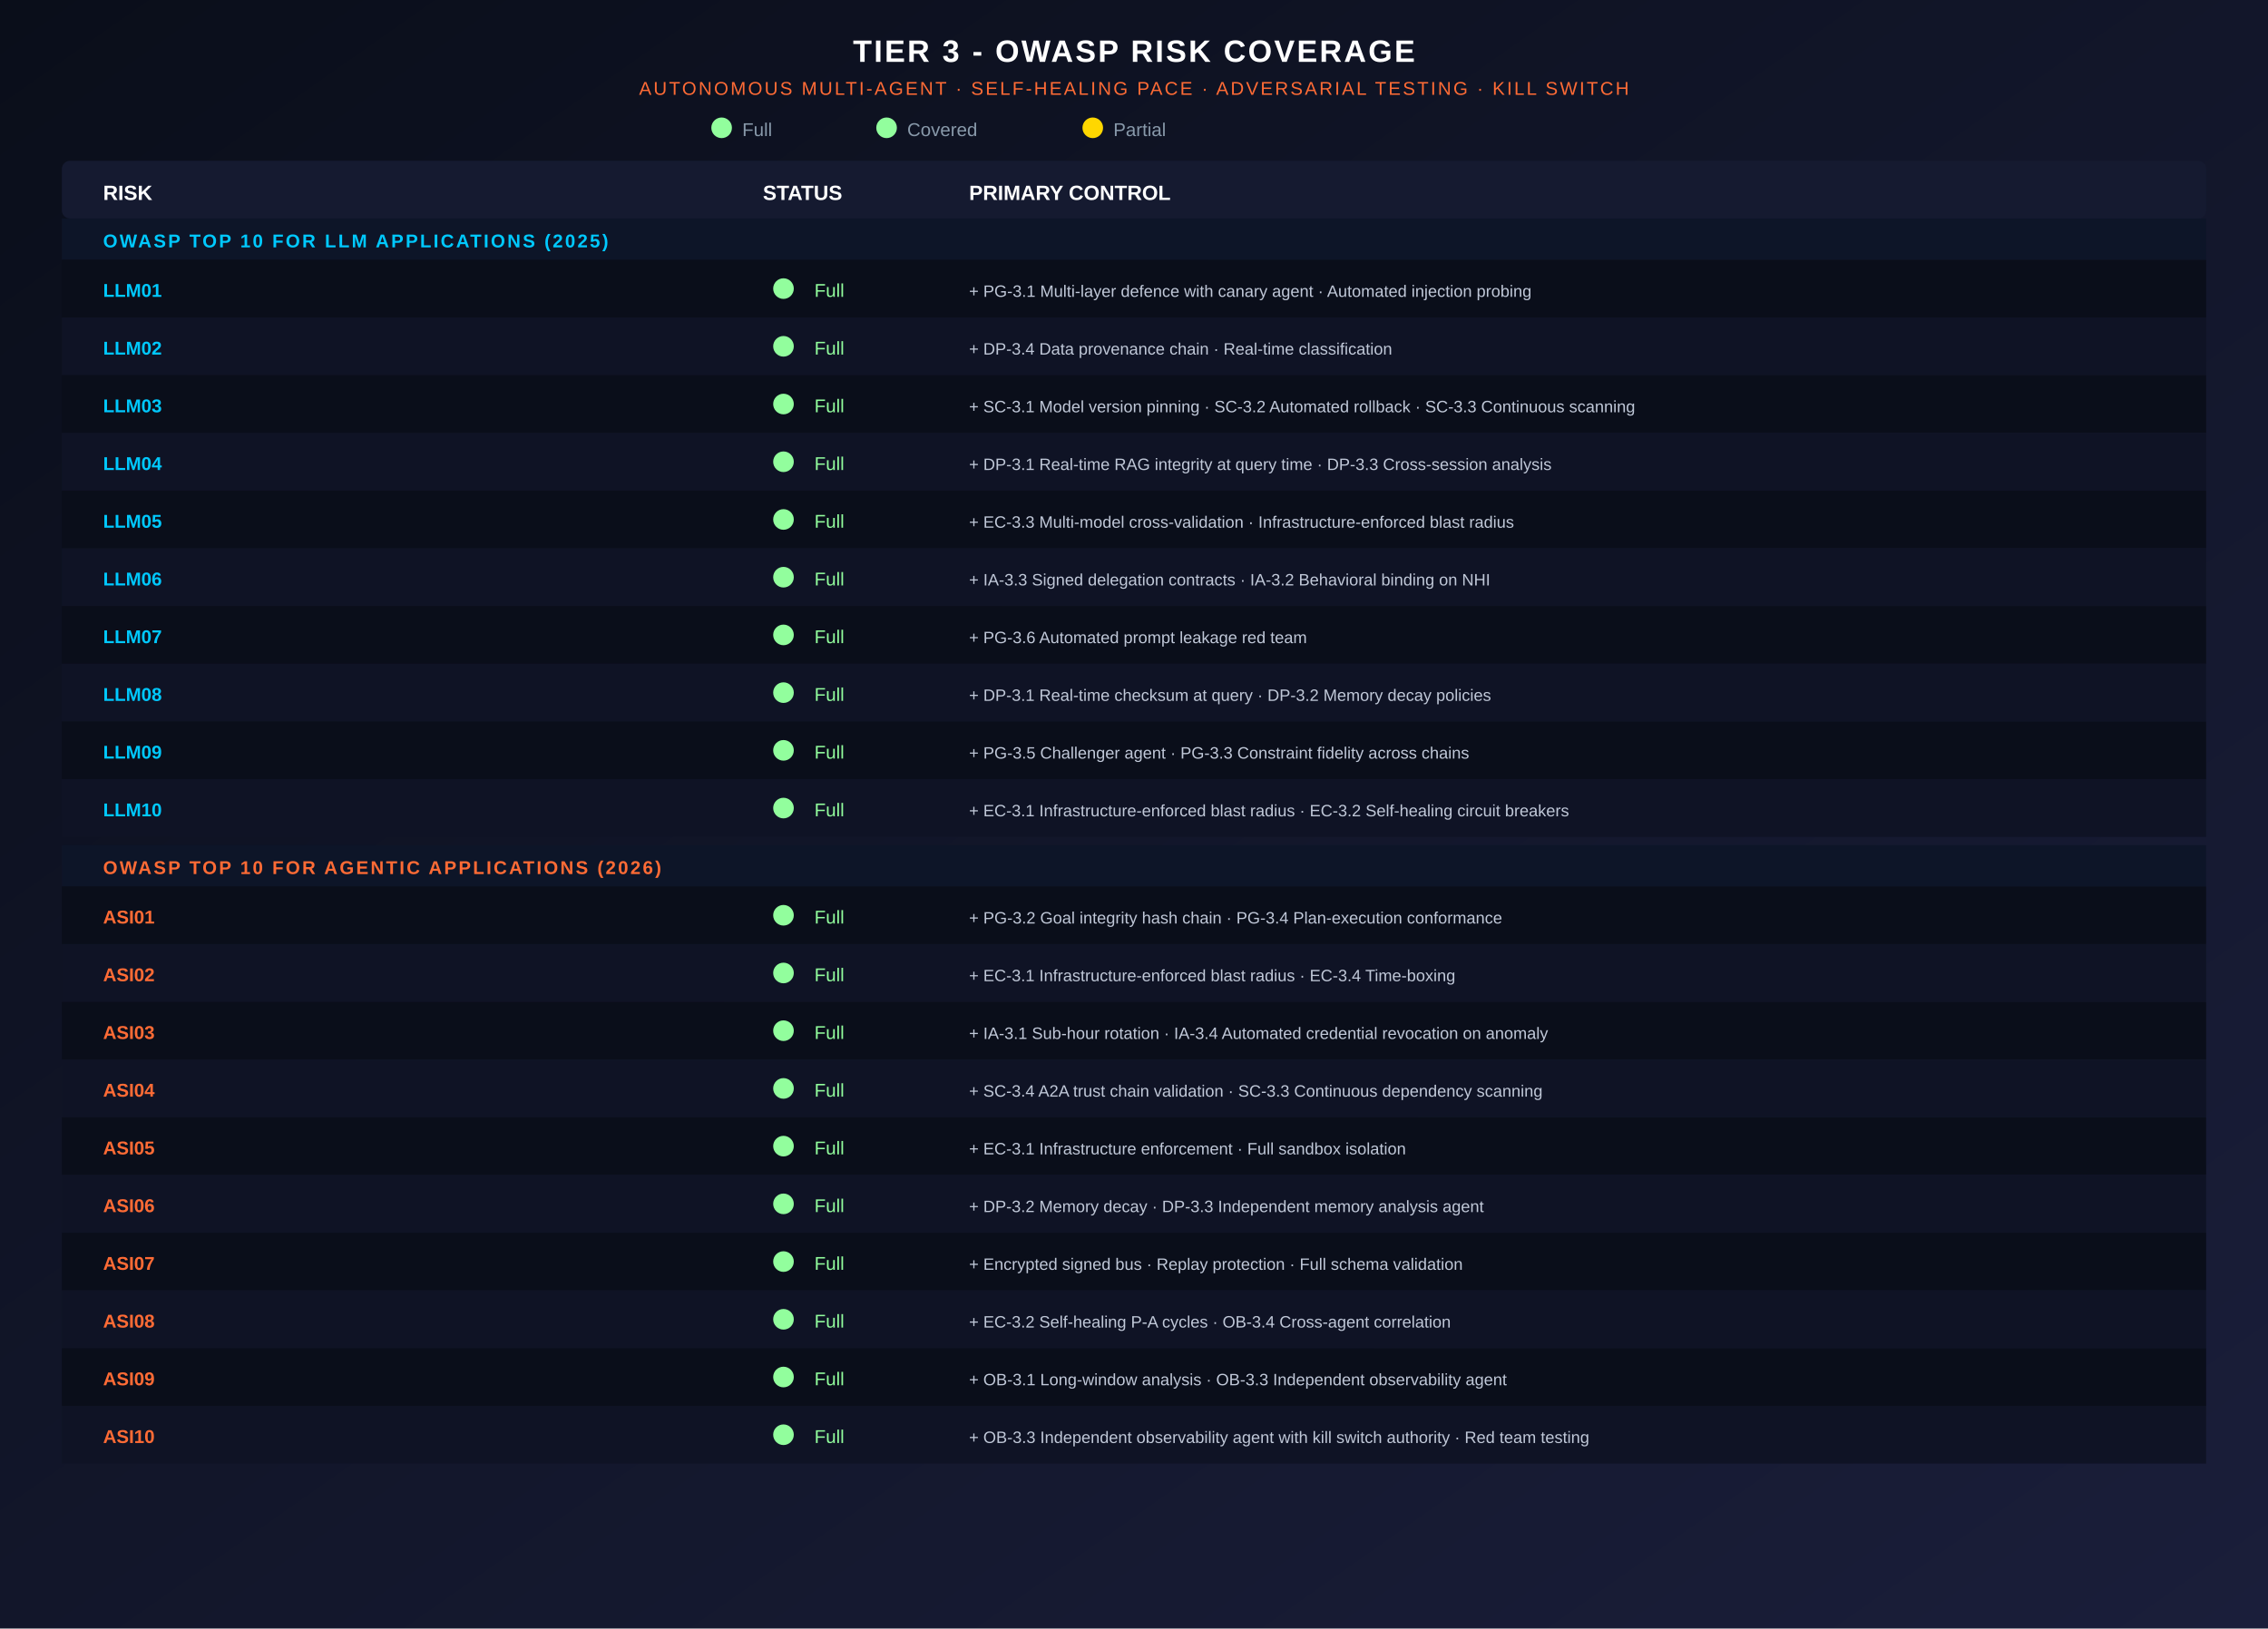
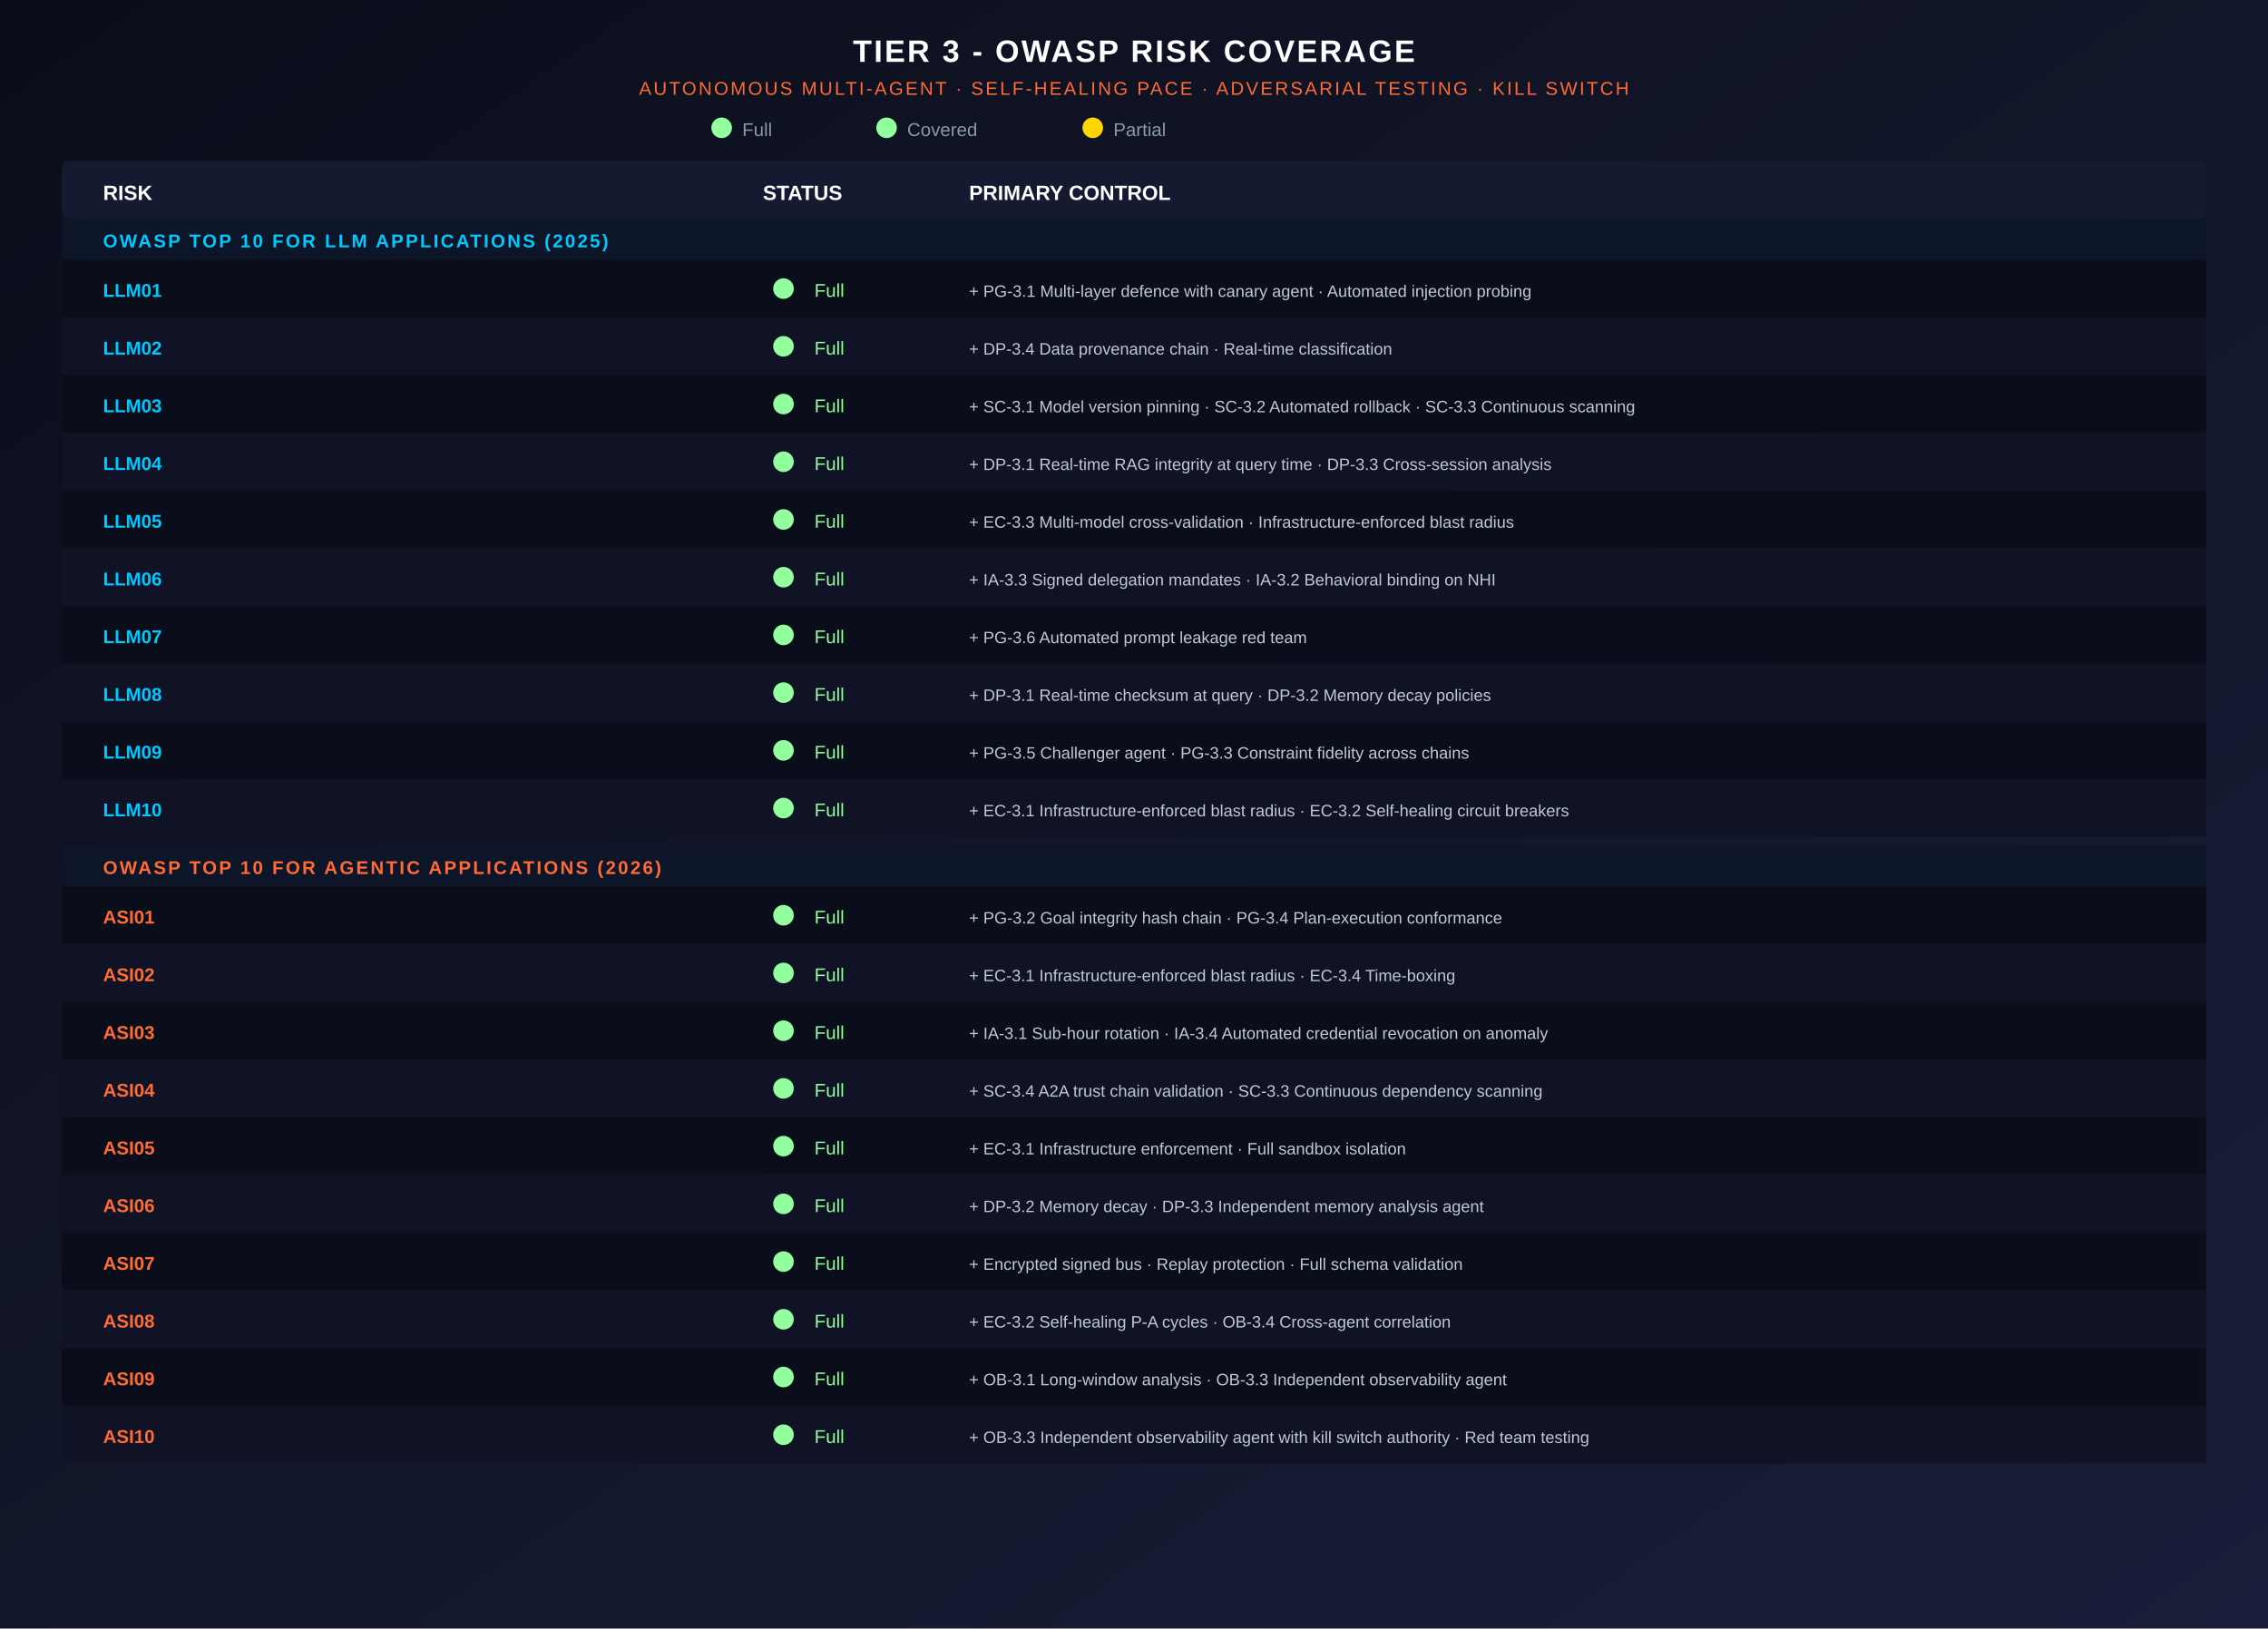
<svg xmlns="http://www.w3.org/2000/svg" width="1100" height="790" viewBox="0 0 1100 790" font-family="'Segoe UI', 'Helvetica Neue', Arial, sans-serif">
  <defs>
    <linearGradient id="bg" x1="0%" y1="0%" x2="100%" y2="100%">
      <stop offset="0%" stop-color="#0a0e1a" />
      <stop offset="100%" stop-color="#1a1e3a" />
    </linearGradient>
  </defs>
  <rect width="1100" height="790" fill="url(#bg)" />
  <text x="550" y="30" text-anchor="middle" fill="#fff" font-size="15" font-weight="700" letter-spacing="1">TIER 3 - OWASP RISK COVERAGE</text>
  <text x="550" y="46" text-anchor="middle" fill="#ff6b35" font-size="9" letter-spacing="1">AUTONOMOUS MULTI-AGENT · SELF-HEALING PACE · ADVERSARIAL TESTING · KILL SWITCH</text>
  <circle cx="350" cy="62" r="5" fill="#92fe9d" />
  <text x="360" y="66" fill="#8899aa" font-size="9">Full</text>
  <circle cx="430" cy="62" r="5" fill="#92fe9d" />
  <text x="440" y="66" fill="#8899aa" font-size="9">Covered</text>
  <circle cx="530" cy="62" r="5" fill="#ffd700" />
  <text x="540" y="66" fill="#8899aa" font-size="9">Partial</text>
  <rect x="30" y="78" width="1040" height="28" rx="4" fill="#151a30" />
  <text x="50" y="97" fill="#fff" font-size="10" font-weight="700">RISK</text>
  <text x="370" y="97" fill="#fff" font-size="10" font-weight="700">STATUS</text>
  <text x="470" y="97" fill="#fff" font-size="10" font-weight="700">PRIMARY CONTROL</text>
  <rect x="30" y="106" width="1040" height="20" rx="0" fill="#0d1528" />
  <text x="50" y="120" fill="#00c9ff" font-size="9" font-weight="700" letter-spacing="1">OWASP TOP 10 FOR LLM APPLICATIONS (2025)</text>
  <rect x="30" y="126" width="1040" height="28" rx="0" fill="#0a0e1a" />
  <text x="50" y="144" fill="#00c9ff" font-size="9" font-weight="600">LLM01</text>
  <circle cx="380" cy="140" r="5" fill="#92fe9d" />
  <text x="395" y="144" fill="#92fe9d" font-size="9">Full</text>
  <text x="470" y="144" fill="#c0c8d8" font-size="8">+ PG-3.1 Multi-layer defence with canary agent · Automated injection probing</text>
  <rect x="30" y="154" width="1040" height="28" rx="0" fill="#0f1325" />
  <text x="50" y="172" fill="#00c9ff" font-size="9" font-weight="600">LLM02</text>
  <circle cx="380" cy="168" r="5" fill="#92fe9d" />
  <text x="395" y="172" fill="#92fe9d" font-size="9">Full</text>
  <text x="470" y="172" fill="#c0c8d8" font-size="8">+ DP-3.4 Data provenance chain · Real-time classification</text>
  <rect x="30" y="182" width="1040" height="28" rx="0" fill="#0a0e1a" />
  <text x="50" y="200" fill="#00c9ff" font-size="9" font-weight="600">LLM03</text>
  <circle cx="380" cy="196" r="5" fill="#92fe9d" />
  <text x="395" y="200" fill="#92fe9d" font-size="9">Full</text>
  <text x="470" y="200" fill="#c0c8d8" font-size="8">+ SC-3.1 Model version pinning · SC-3.2 Automated rollback · SC-3.3 Continuous scanning</text>
  <rect x="30" y="210" width="1040" height="28" rx="0" fill="#0f1325" />
  <text x="50" y="228" fill="#00c9ff" font-size="9" font-weight="600">LLM04</text>
  <circle cx="380" cy="224" r="5" fill="#92fe9d" />
  <text x="395" y="228" fill="#92fe9d" font-size="9">Full</text>
  <text x="470" y="228" fill="#c0c8d8" font-size="8">+ DP-3.1 Real-time RAG integrity at query time · DP-3.3 Cross-session analysis</text>
  <rect x="30" y="238" width="1040" height="28" rx="0" fill="#0a0e1a" />
  <text x="50" y="256" fill="#00c9ff" font-size="9" font-weight="600">LLM05</text>
  <circle cx="380" cy="252" r="5" fill="#92fe9d" />
  <text x="395" y="256" fill="#92fe9d" font-size="9">Full</text>
  <text x="470" y="256" fill="#c0c8d8" font-size="8">+ EC-3.3 Multi-model cross-validation · Infrastructure-enforced blast radius</text>
  <rect x="30" y="266" width="1040" height="28" rx="0" fill="#0f1325" />
  <text x="50" y="284" fill="#00c9ff" font-size="9" font-weight="600">LLM06</text>
  <circle cx="380" cy="280" r="5" fill="#92fe9d" />
  <text x="395" y="284" fill="#92fe9d" font-size="9">Full</text>
-   <text x="470" y="284" fill="#c0c8d8" font-size="8">+ IA-3.3 Signed delegation contracts · IA-3.2 Behavioral binding on NHI</text>
+   <text x="470" y="284" fill="#c0c8d8" font-size="8">+ IA-3.3 Signed delegation mandates · IA-3.2 Behavioral binding on NHI</text>
  <rect x="30" y="294" width="1040" height="28" rx="0" fill="#0a0e1a" />
  <text x="50" y="312" fill="#00c9ff" font-size="9" font-weight="600">LLM07</text>
  <circle cx="380" cy="308" r="5" fill="#92fe9d" />
  <text x="395" y="312" fill="#92fe9d" font-size="9">Full</text>
  <text x="470" y="312" fill="#c0c8d8" font-size="8">+ PG-3.6 Automated prompt leakage red team</text>
  <rect x="30" y="322" width="1040" height="28" rx="0" fill="#0f1325" />
  <text x="50" y="340" fill="#00c9ff" font-size="9" font-weight="600">LLM08</text>
  <circle cx="380" cy="336" r="5" fill="#92fe9d" />
  <text x="395" y="340" fill="#92fe9d" font-size="9">Full</text>
  <text x="470" y="340" fill="#c0c8d8" font-size="8">+ DP-3.1 Real-time checksum at query · DP-3.2 Memory decay policies</text>
  <rect x="30" y="350" width="1040" height="28" rx="0" fill="#0a0e1a" />
  <text x="50" y="368" fill="#00c9ff" font-size="9" font-weight="600">LLM09</text>
  <circle cx="380" cy="364" r="5" fill="#92fe9d" />
  <text x="395" y="368" fill="#92fe9d" font-size="9">Full</text>
  <text x="470" y="368" fill="#c0c8d8" font-size="8">+ PG-3.5 Challenger agent · PG-3.3 Constraint fidelity across chains</text>
  <rect x="30" y="378" width="1040" height="28" rx="0" fill="#0f1325" />
  <text x="50" y="396" fill="#00c9ff" font-size="9" font-weight="600">LLM10</text>
  <circle cx="380" cy="392" r="5" fill="#92fe9d" />
  <text x="395" y="396" fill="#92fe9d" font-size="9">Full</text>
  <text x="470" y="396" fill="#c0c8d8" font-size="8">+ EC-3.1 Infrastructure-enforced blast radius · EC-3.2 Self-healing circuit breakers</text>
  <rect x="30" y="410" width="1040" height="20" rx="0" fill="#0d1528" />
  <text x="50" y="424" fill="#ff6b35" font-size="9" font-weight="700" letter-spacing="1">OWASP TOP 10 FOR AGENTIC APPLICATIONS (2026)</text>
  <rect x="30" y="430" width="1040" height="28" rx="0" fill="#0a0e1a" />
  <text x="50" y="448" fill="#ff6b35" font-size="9" font-weight="600">ASI01</text>
  <circle cx="380" cy="444" r="5" fill="#92fe9d" />
  <text x="395" y="448" fill="#92fe9d" font-size="9">Full</text>
  <text x="470" y="448" fill="#c0c8d8" font-size="8">+ PG-3.2 Goal integrity hash chain · PG-3.4 Plan-execution conformance</text>
  <rect x="30" y="458" width="1040" height="28" rx="0" fill="#0f1325" />
  <text x="50" y="476" fill="#ff6b35" font-size="9" font-weight="600">ASI02</text>
  <circle cx="380" cy="472" r="5" fill="#92fe9d" />
  <text x="395" y="476" fill="#92fe9d" font-size="9">Full</text>
  <text x="470" y="476" fill="#c0c8d8" font-size="8">+ EC-3.1 Infrastructure-enforced blast radius · EC-3.4 Time-boxing</text>
  <rect x="30" y="486" width="1040" height="28" rx="0" fill="#0a0e1a" />
  <text x="50" y="504" fill="#ff6b35" font-size="9" font-weight="600">ASI03</text>
  <circle cx="380" cy="500" r="5" fill="#92fe9d" />
  <text x="395" y="504" fill="#92fe9d" font-size="9">Full</text>
  <text x="470" y="504" fill="#c0c8d8" font-size="8">+ IA-3.1 Sub-hour rotation · IA-3.4 Automated credential revocation on anomaly</text>
  <rect x="30" y="514" width="1040" height="28" rx="0" fill="#0f1325" />
  <text x="50" y="532" fill="#ff6b35" font-size="9" font-weight="600">ASI04</text>
  <circle cx="380" cy="528" r="5" fill="#92fe9d" />
  <text x="395" y="532" fill="#92fe9d" font-size="9">Full</text>
  <text x="470" y="532" fill="#c0c8d8" font-size="8">+ SC-3.4 A2A trust chain validation · SC-3.3 Continuous dependency scanning</text>
  <rect x="30" y="542" width="1040" height="28" rx="0" fill="#0a0e1a" />
  <text x="50" y="560" fill="#ff6b35" font-size="9" font-weight="600">ASI05</text>
  <circle cx="380" cy="556" r="5" fill="#92fe9d" />
  <text x="395" y="560" fill="#92fe9d" font-size="9">Full</text>
  <text x="470" y="560" fill="#c0c8d8" font-size="8">+ EC-3.1 Infrastructure enforcement · Full sandbox isolation</text>
  <rect x="30" y="570" width="1040" height="28" rx="0" fill="#0f1325" />
  <text x="50" y="588" fill="#ff6b35" font-size="9" font-weight="600">ASI06</text>
  <circle cx="380" cy="584" r="5" fill="#92fe9d" />
  <text x="395" y="588" fill="#92fe9d" font-size="9">Full</text>
  <text x="470" y="588" fill="#c0c8d8" font-size="8">+ DP-3.2 Memory decay · DP-3.3 Independent memory analysis agent</text>
  <rect x="30" y="598" width="1040" height="28" rx="0" fill="#0a0e1a" />
  <text x="50" y="616" fill="#ff6b35" font-size="9" font-weight="600">ASI07</text>
  <circle cx="380" cy="612" r="5" fill="#92fe9d" />
  <text x="395" y="616" fill="#92fe9d" font-size="9">Full</text>
  <text x="470" y="616" fill="#c0c8d8" font-size="8">+ Encrypted signed bus · Replay protection · Full schema validation</text>
  <rect x="30" y="626" width="1040" height="28" rx="0" fill="#0f1325" />
  <text x="50" y="644" fill="#ff6b35" font-size="9" font-weight="600">ASI08</text>
  <circle cx="380" cy="640" r="5" fill="#92fe9d" />
  <text x="395" y="644" fill="#92fe9d" font-size="9">Full</text>
  <text x="470" y="644" fill="#c0c8d8" font-size="8">+ EC-3.2 Self-healing P-A cycles · OB-3.4 Cross-agent correlation</text>
  <rect x="30" y="654" width="1040" height="28" rx="0" fill="#0a0e1a" />
  <text x="50" y="672" fill="#ff6b35" font-size="9" font-weight="600">ASI09</text>
  <circle cx="380" cy="668" r="5" fill="#92fe9d" />
  <text x="395" y="672" fill="#92fe9d" font-size="9">Full</text>
  <text x="470" y="672" fill="#c0c8d8" font-size="8">+ OB-3.1 Long-window analysis · OB-3.3 Independent observability agent</text>
  <rect x="30" y="682" width="1040" height="28" rx="0" fill="#0f1325" />
  <text x="50" y="700" fill="#ff6b35" font-size="9" font-weight="600">ASI10</text>
  <circle cx="380" cy="696" r="5" fill="#92fe9d" />
  <text x="395" y="700" fill="#92fe9d" font-size="9">Full</text>
  <text x="470" y="700" fill="#c0c8d8" font-size="8">+ OB-3.3 Independent observability agent with kill switch authority · Red team testing</text>
</svg>
